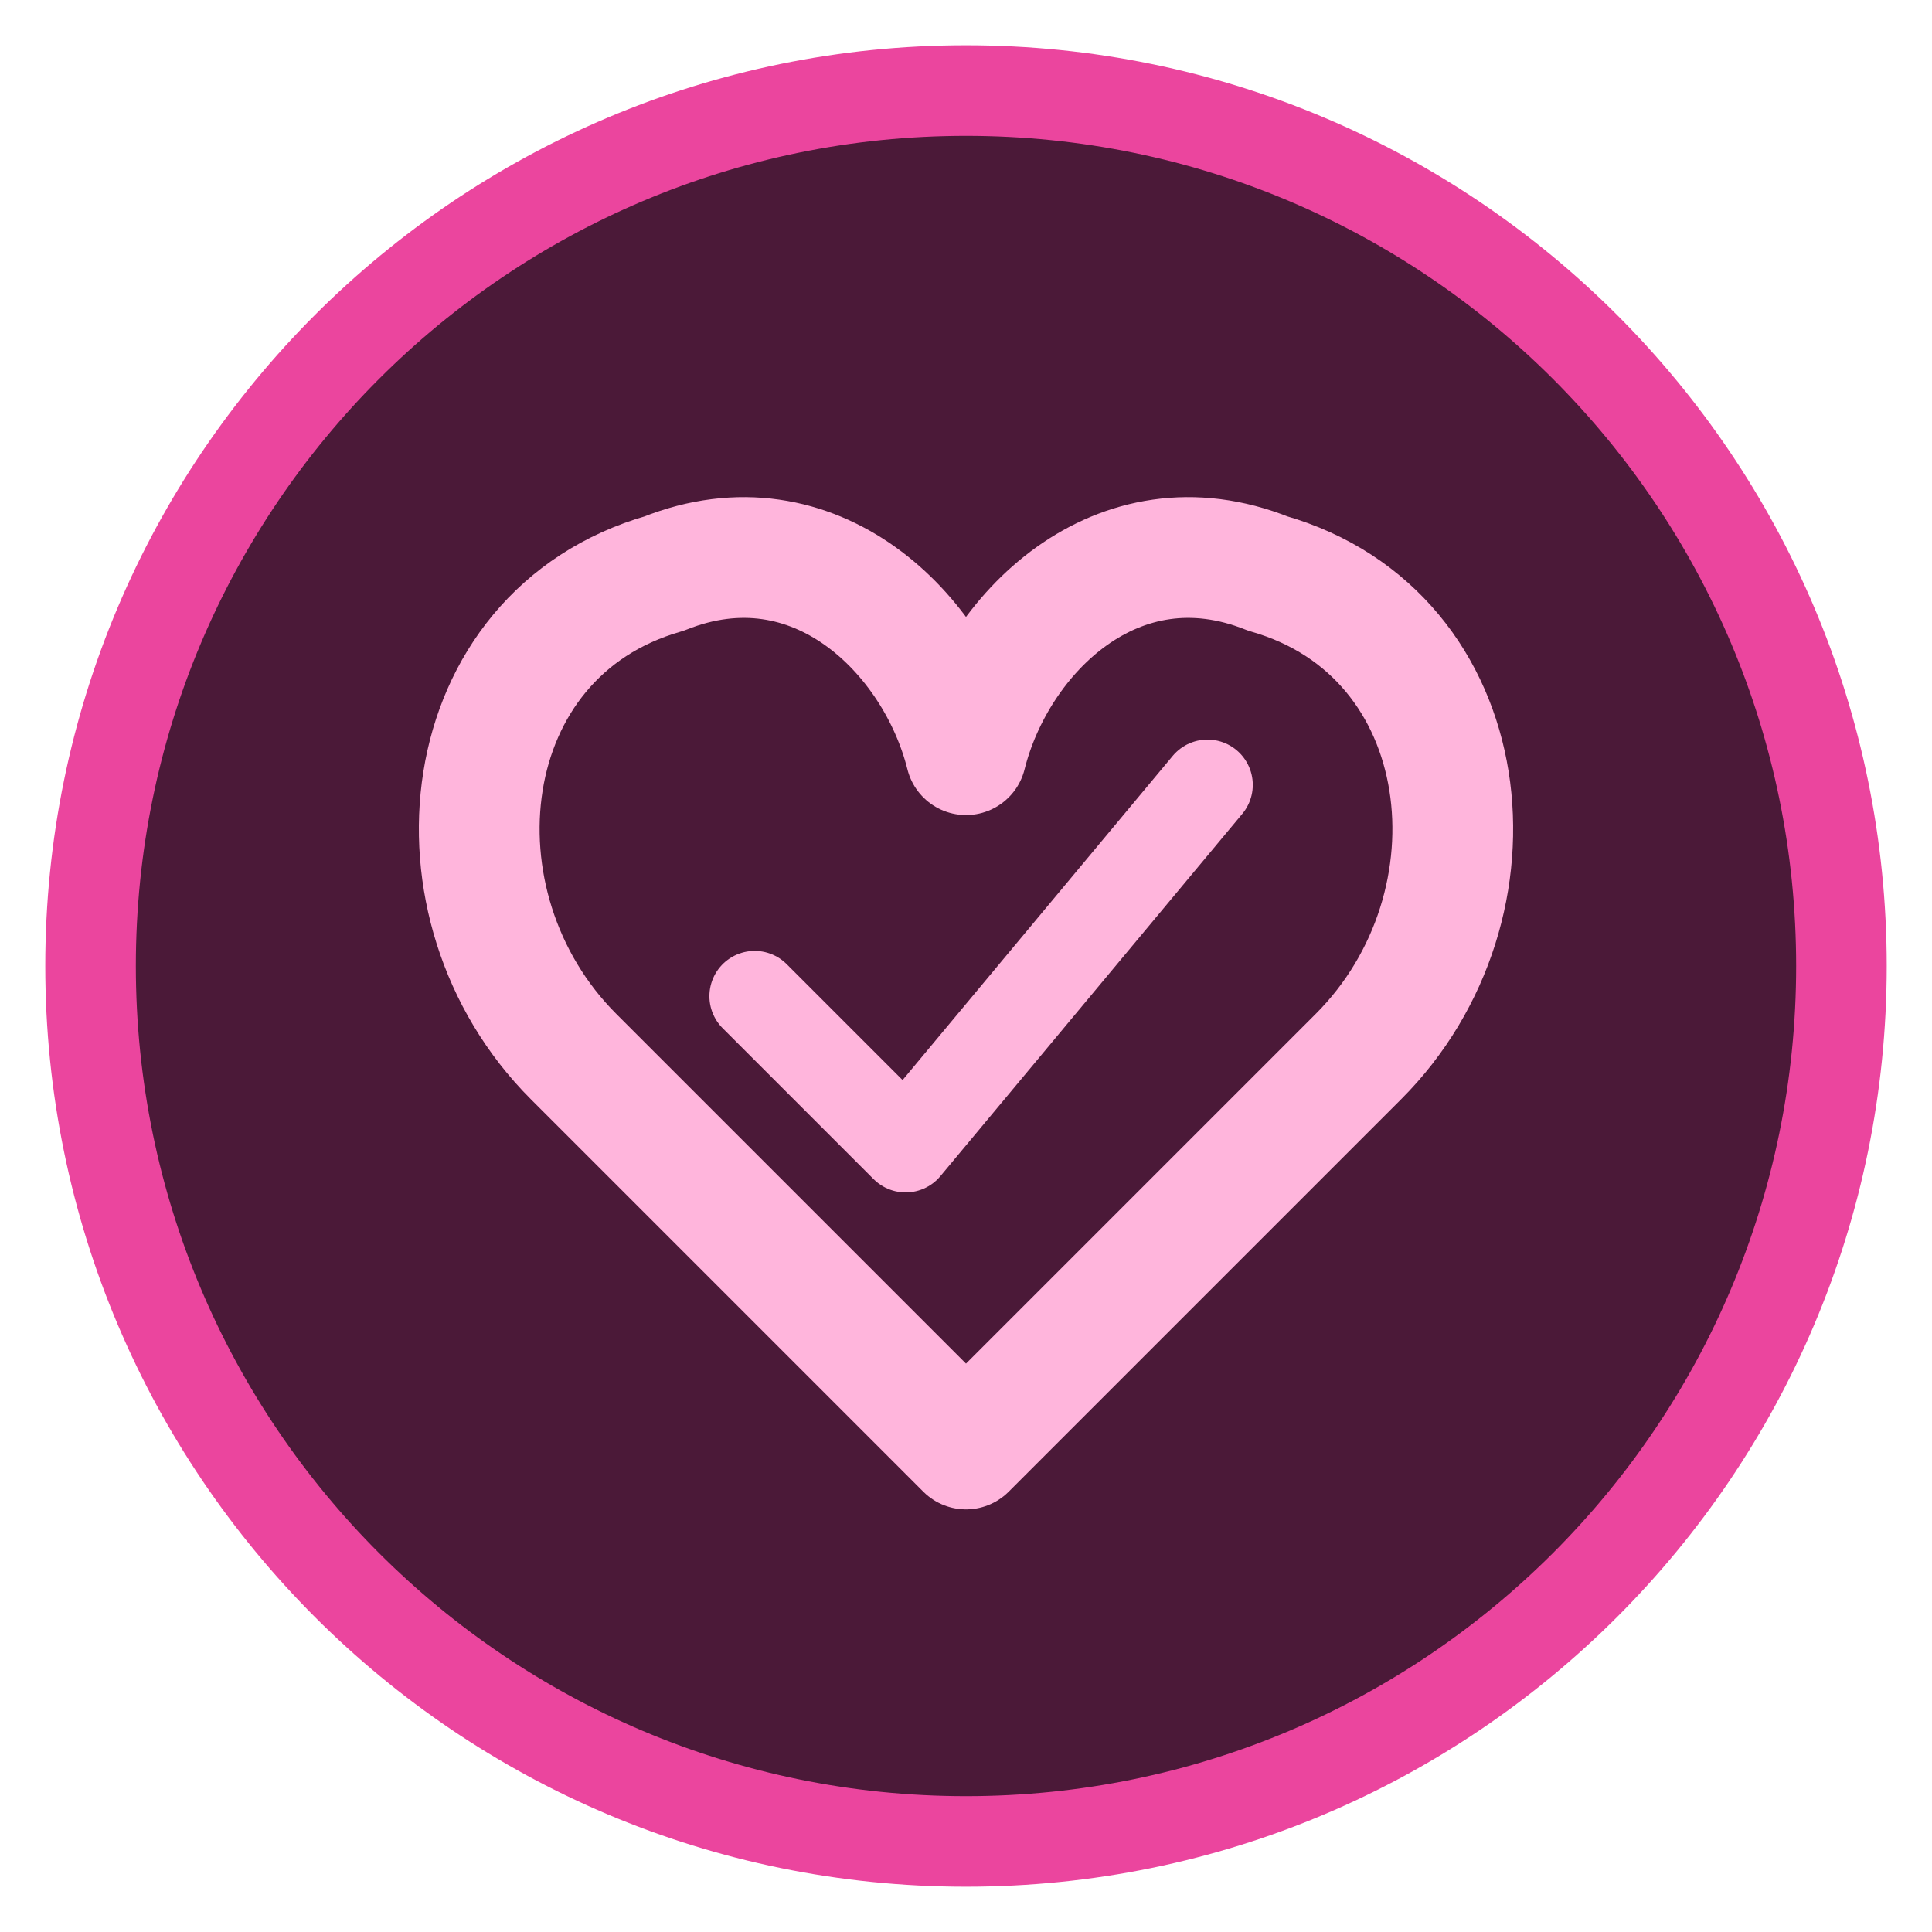
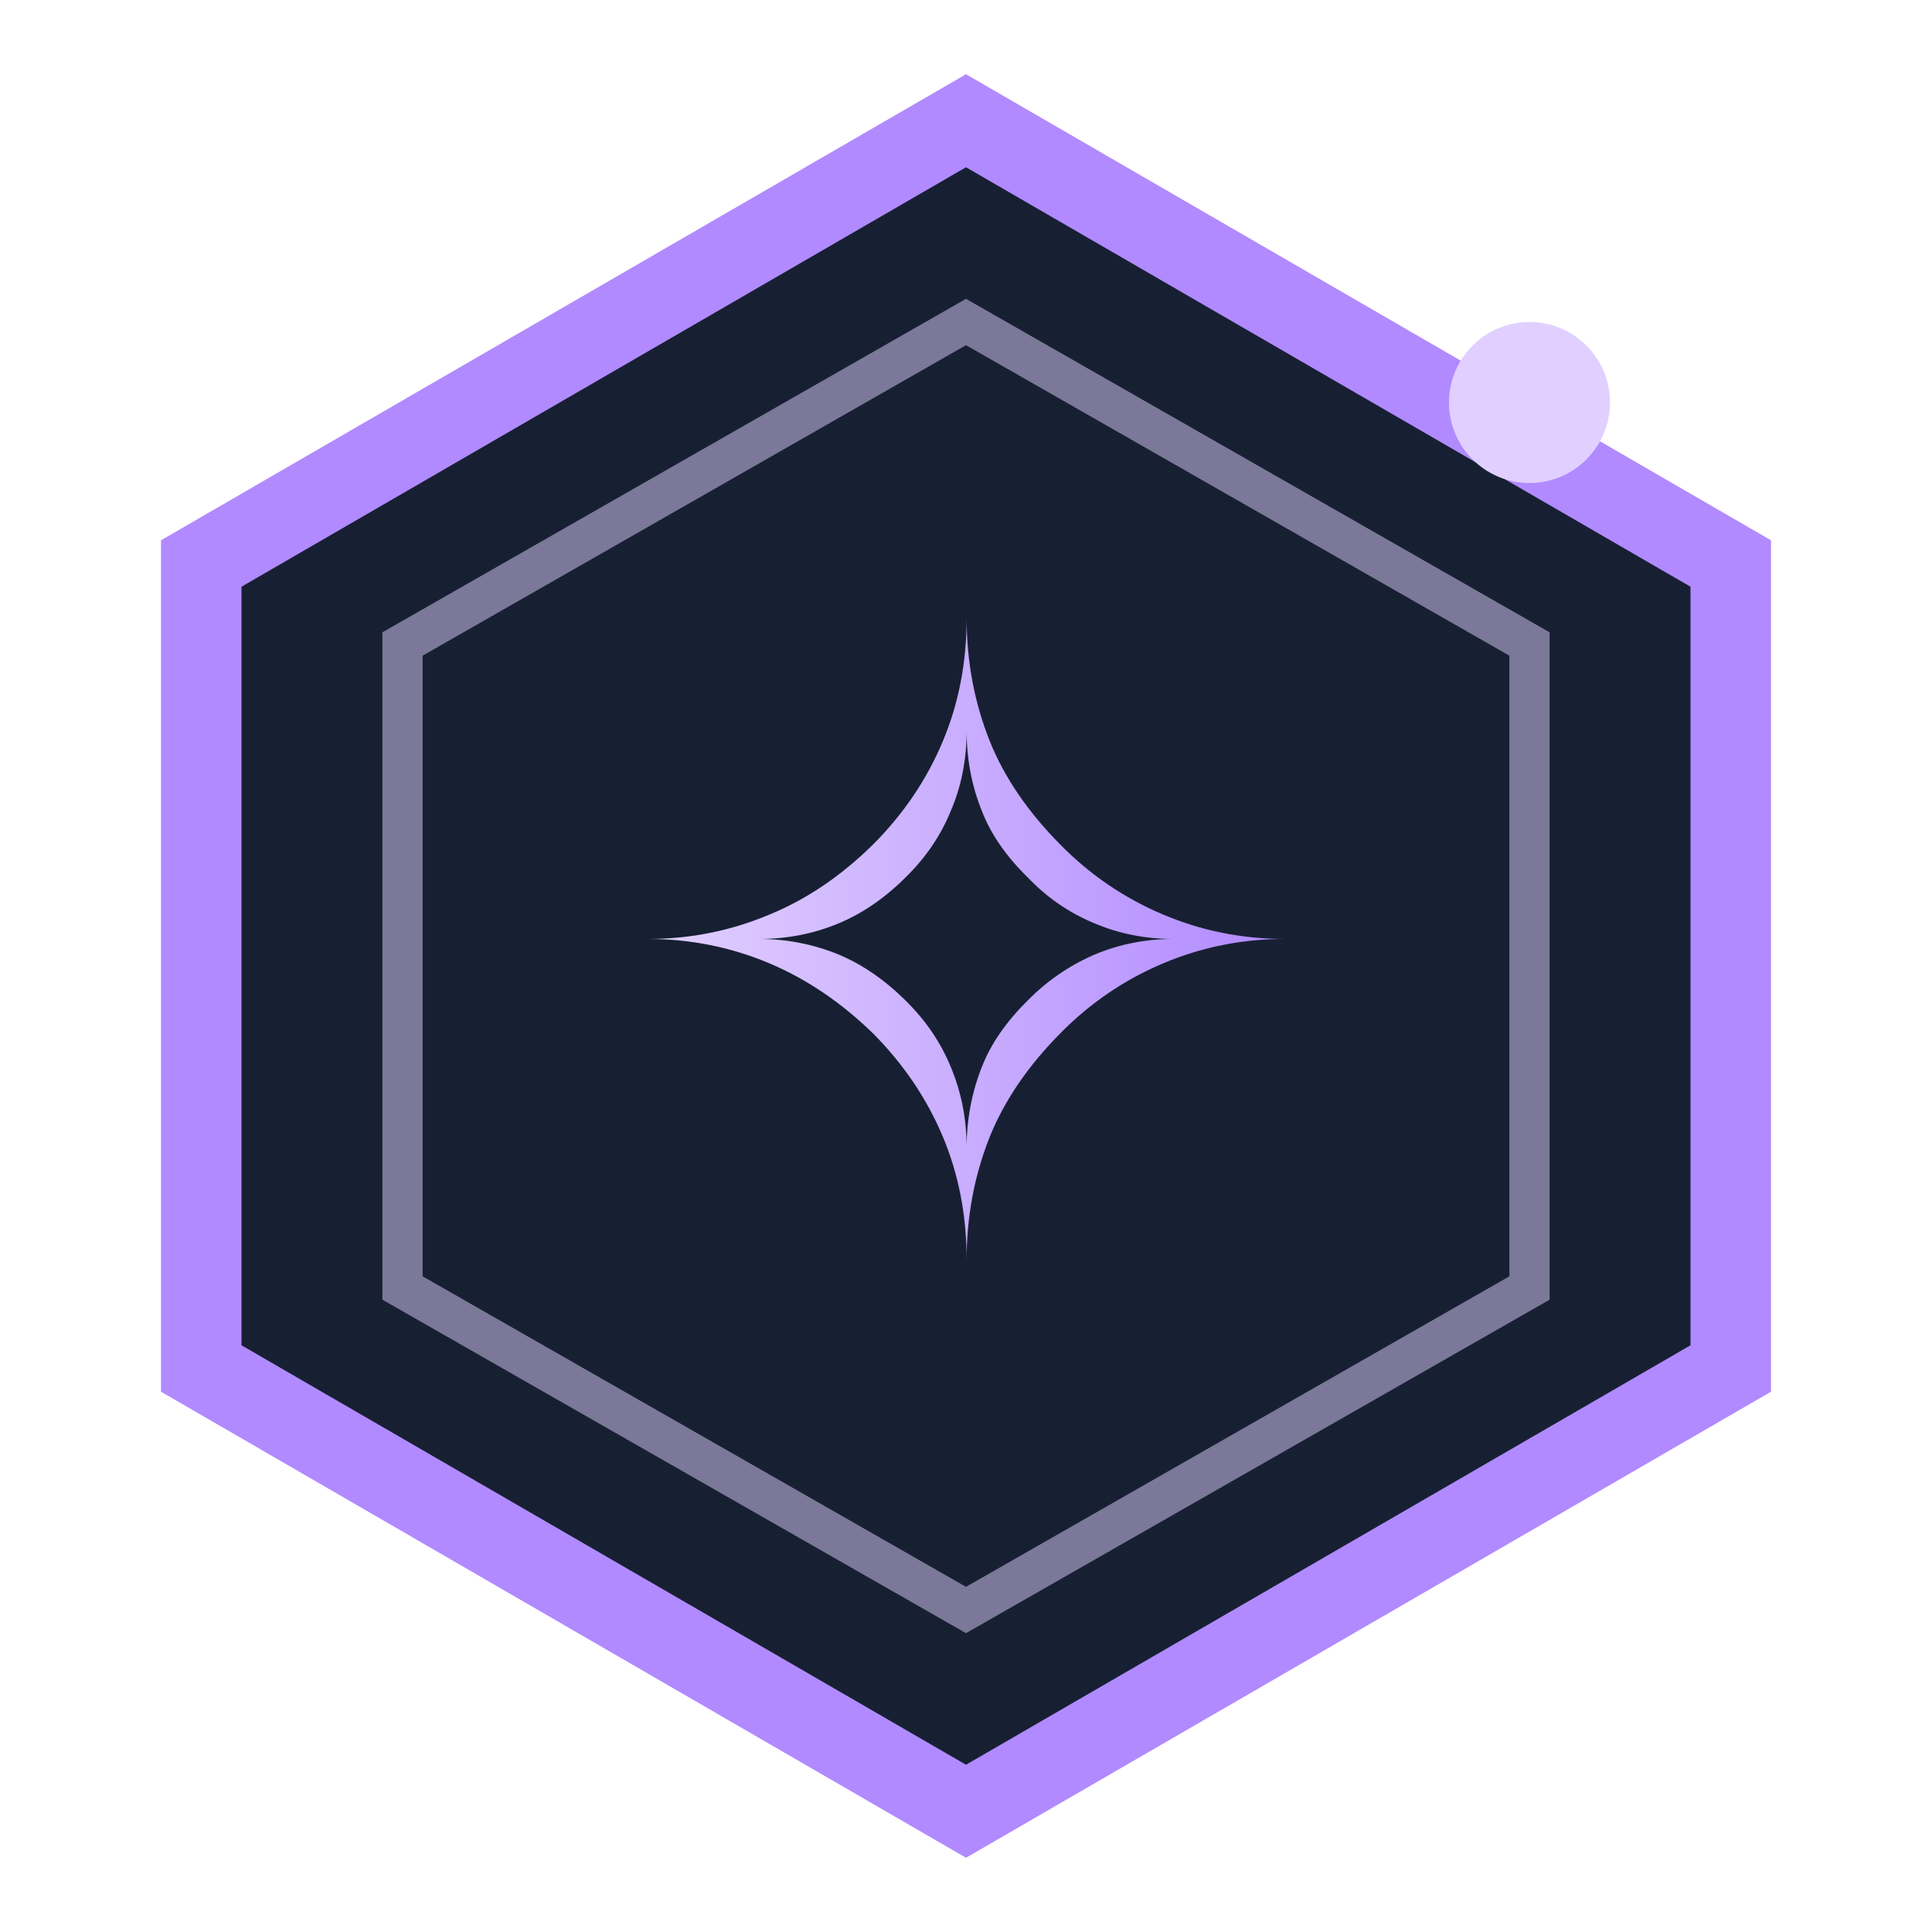
- <svg xmlns="http://www.w3.org/2000/svg" viewBox="0 0 64 64">
-   <circle cx="32" cy="32" r="29" fill="#4b1938" stroke="#eb459e" stroke-width="3" />
-   <path d="M19 35c-5-5-4-14 3-16 5-2 9 2 10 6 1-4 5-8 10-6 7 2 8 11 3 16L32 48Z" fill="none" stroke="#ffb5dc" stroke-width="4" stroke-linecap="round" stroke-linejoin="round" />
-   <path d="m25 33 5 5 10-12" fill="none" stroke="#ffb5dc" stroke-width="3" stroke-linecap="round" stroke-linejoin="round" />
+ <svg xmlns="http://www.w3.org/2000/svg" viewBox="0 0 48 48">
+   <defs>
+     <linearGradient id="g">
+       <stop stop-color="#e1d0ff" />
+       <stop offset="1" stop-color="#b18aff" />
+     </linearGradient>
+   </defs>
+   <path d="M24 3 43 14v20L24 45 5 34V14z" fill="#172033" stroke="#b18aff" stroke-width="2" />
+   <path d="M24 8 38 16v16l-14 8-14-8V16z" fill="none" stroke="#e1d0ff" stroke-opacity=".5" />
+   <text x="24" y="31" text-anchor="middle" font-family="system-ui,sans-serif" font-size="21" font-weight="700" fill="url(#g)">✧</text>
+   <circle cx="38" cy="10" r="2" fill="#e1d0ff">
+     <animate attributeName="opacity" values=".25;1;.25" dur="2s" repeatCount="indefinite" />
+   </circle>
</svg>
